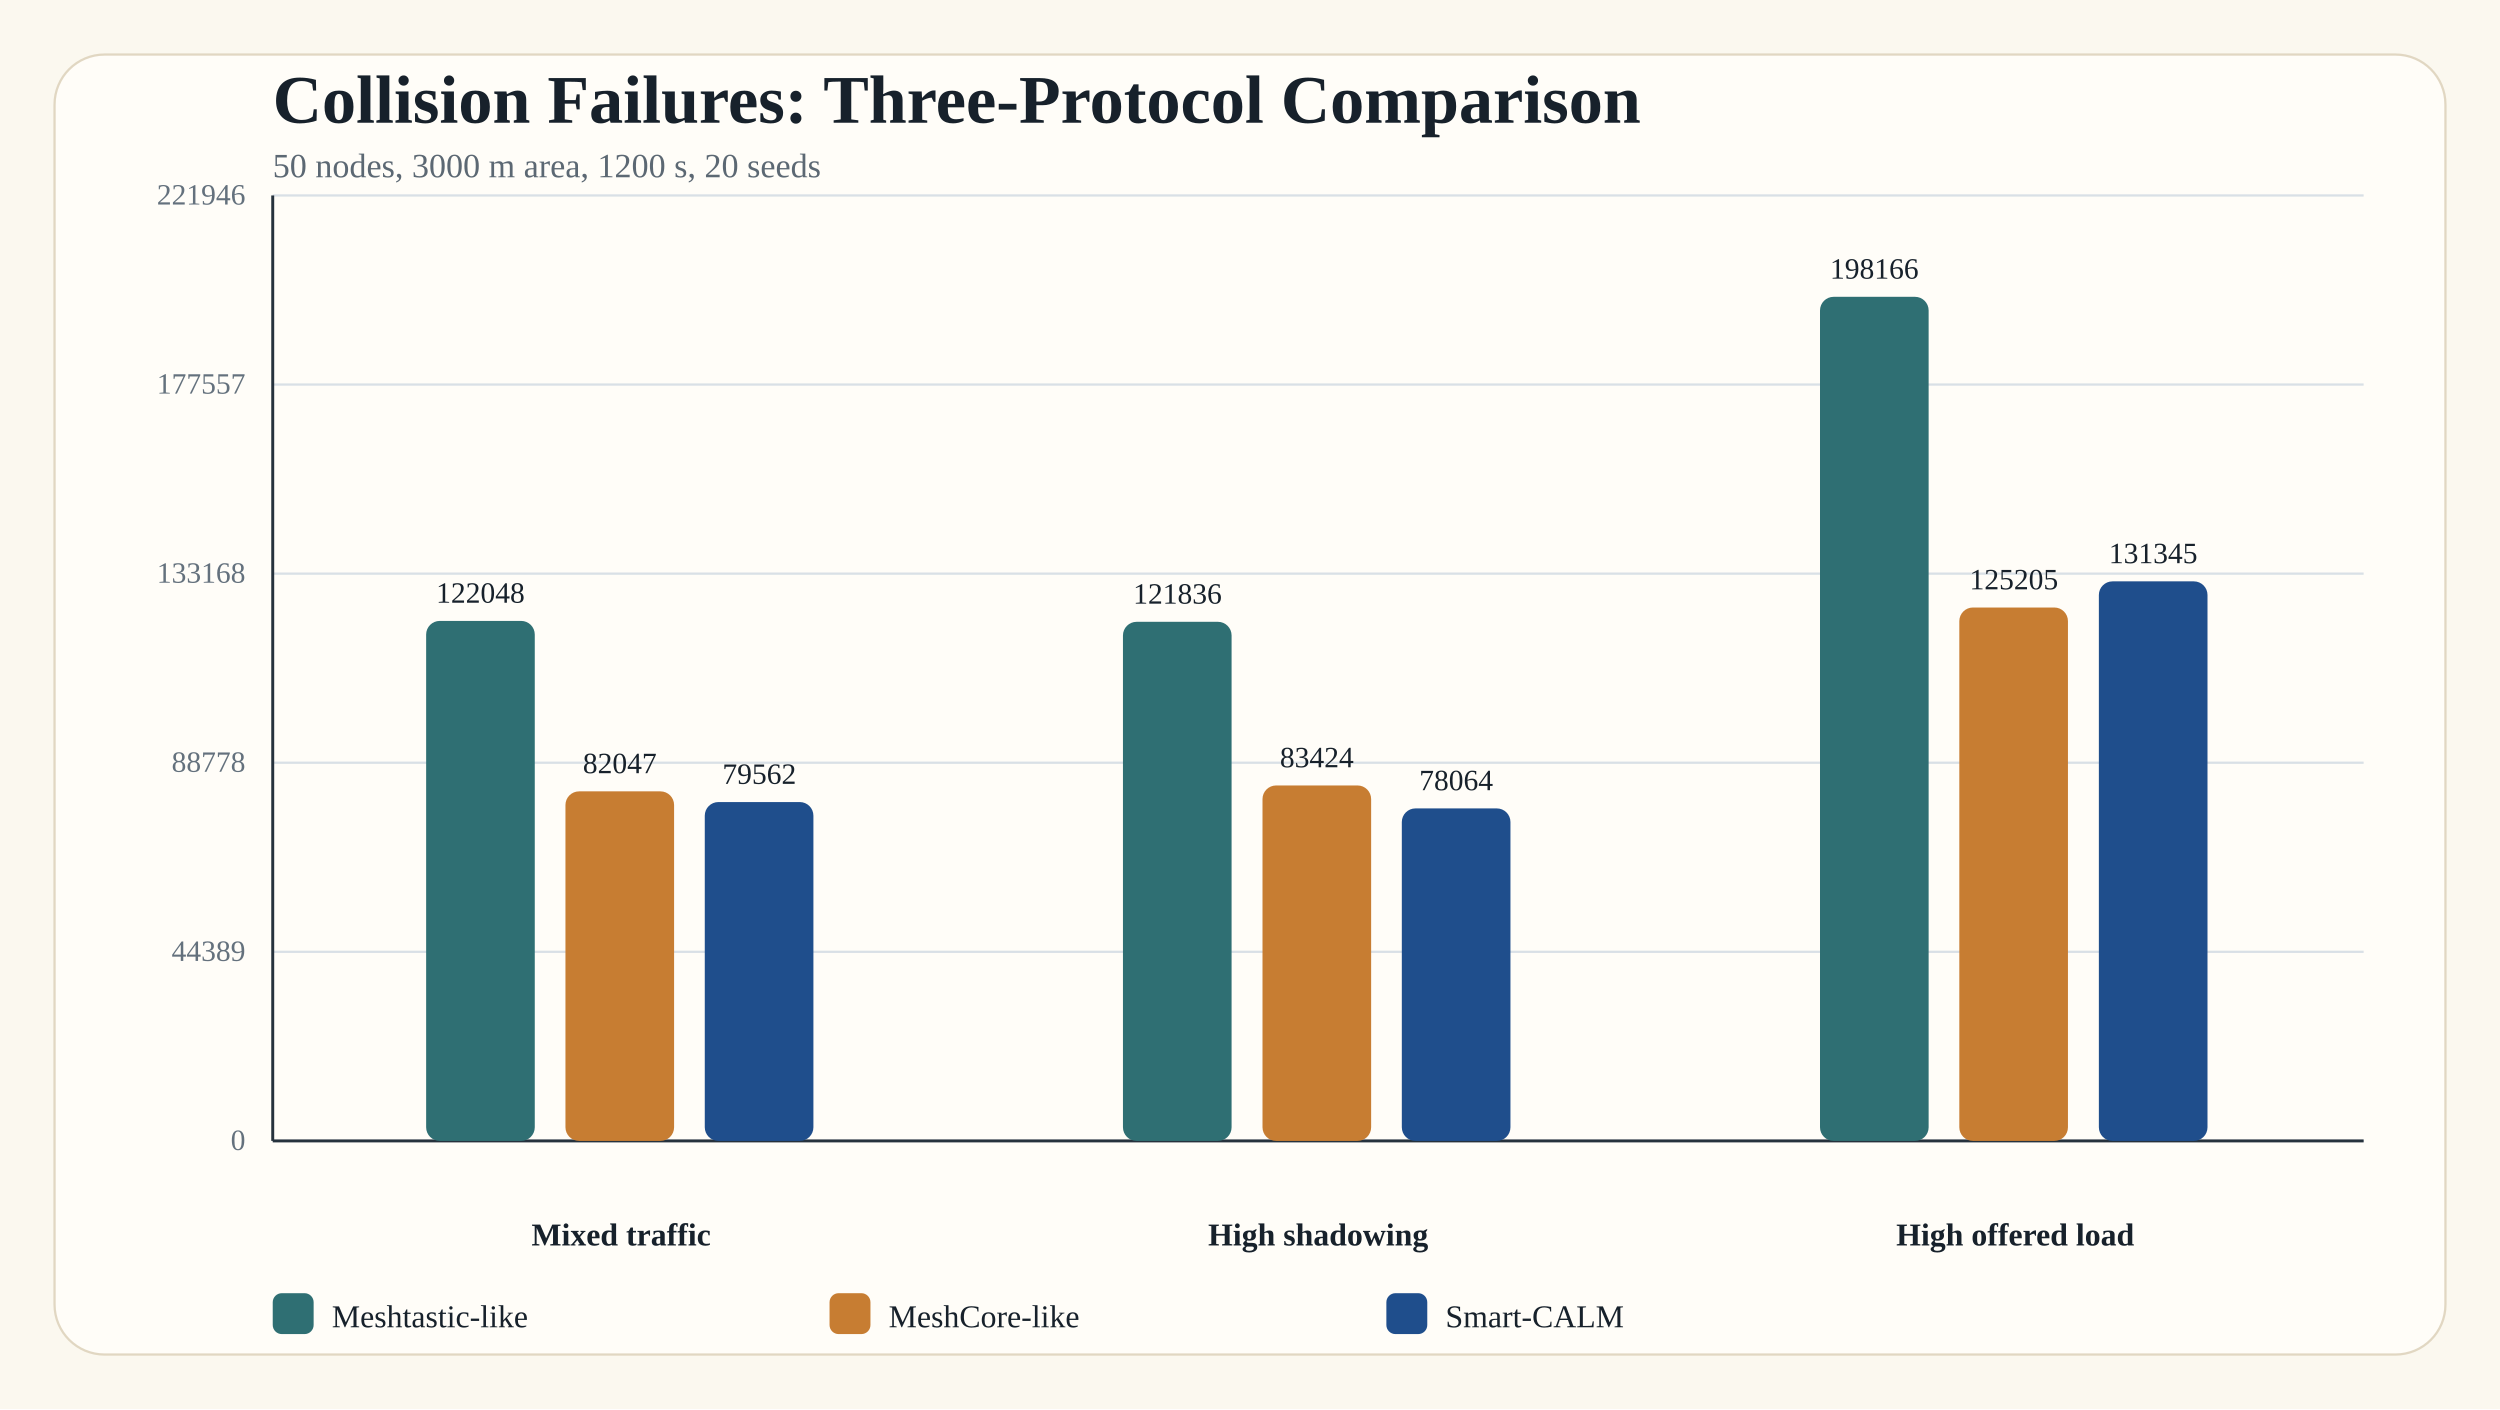
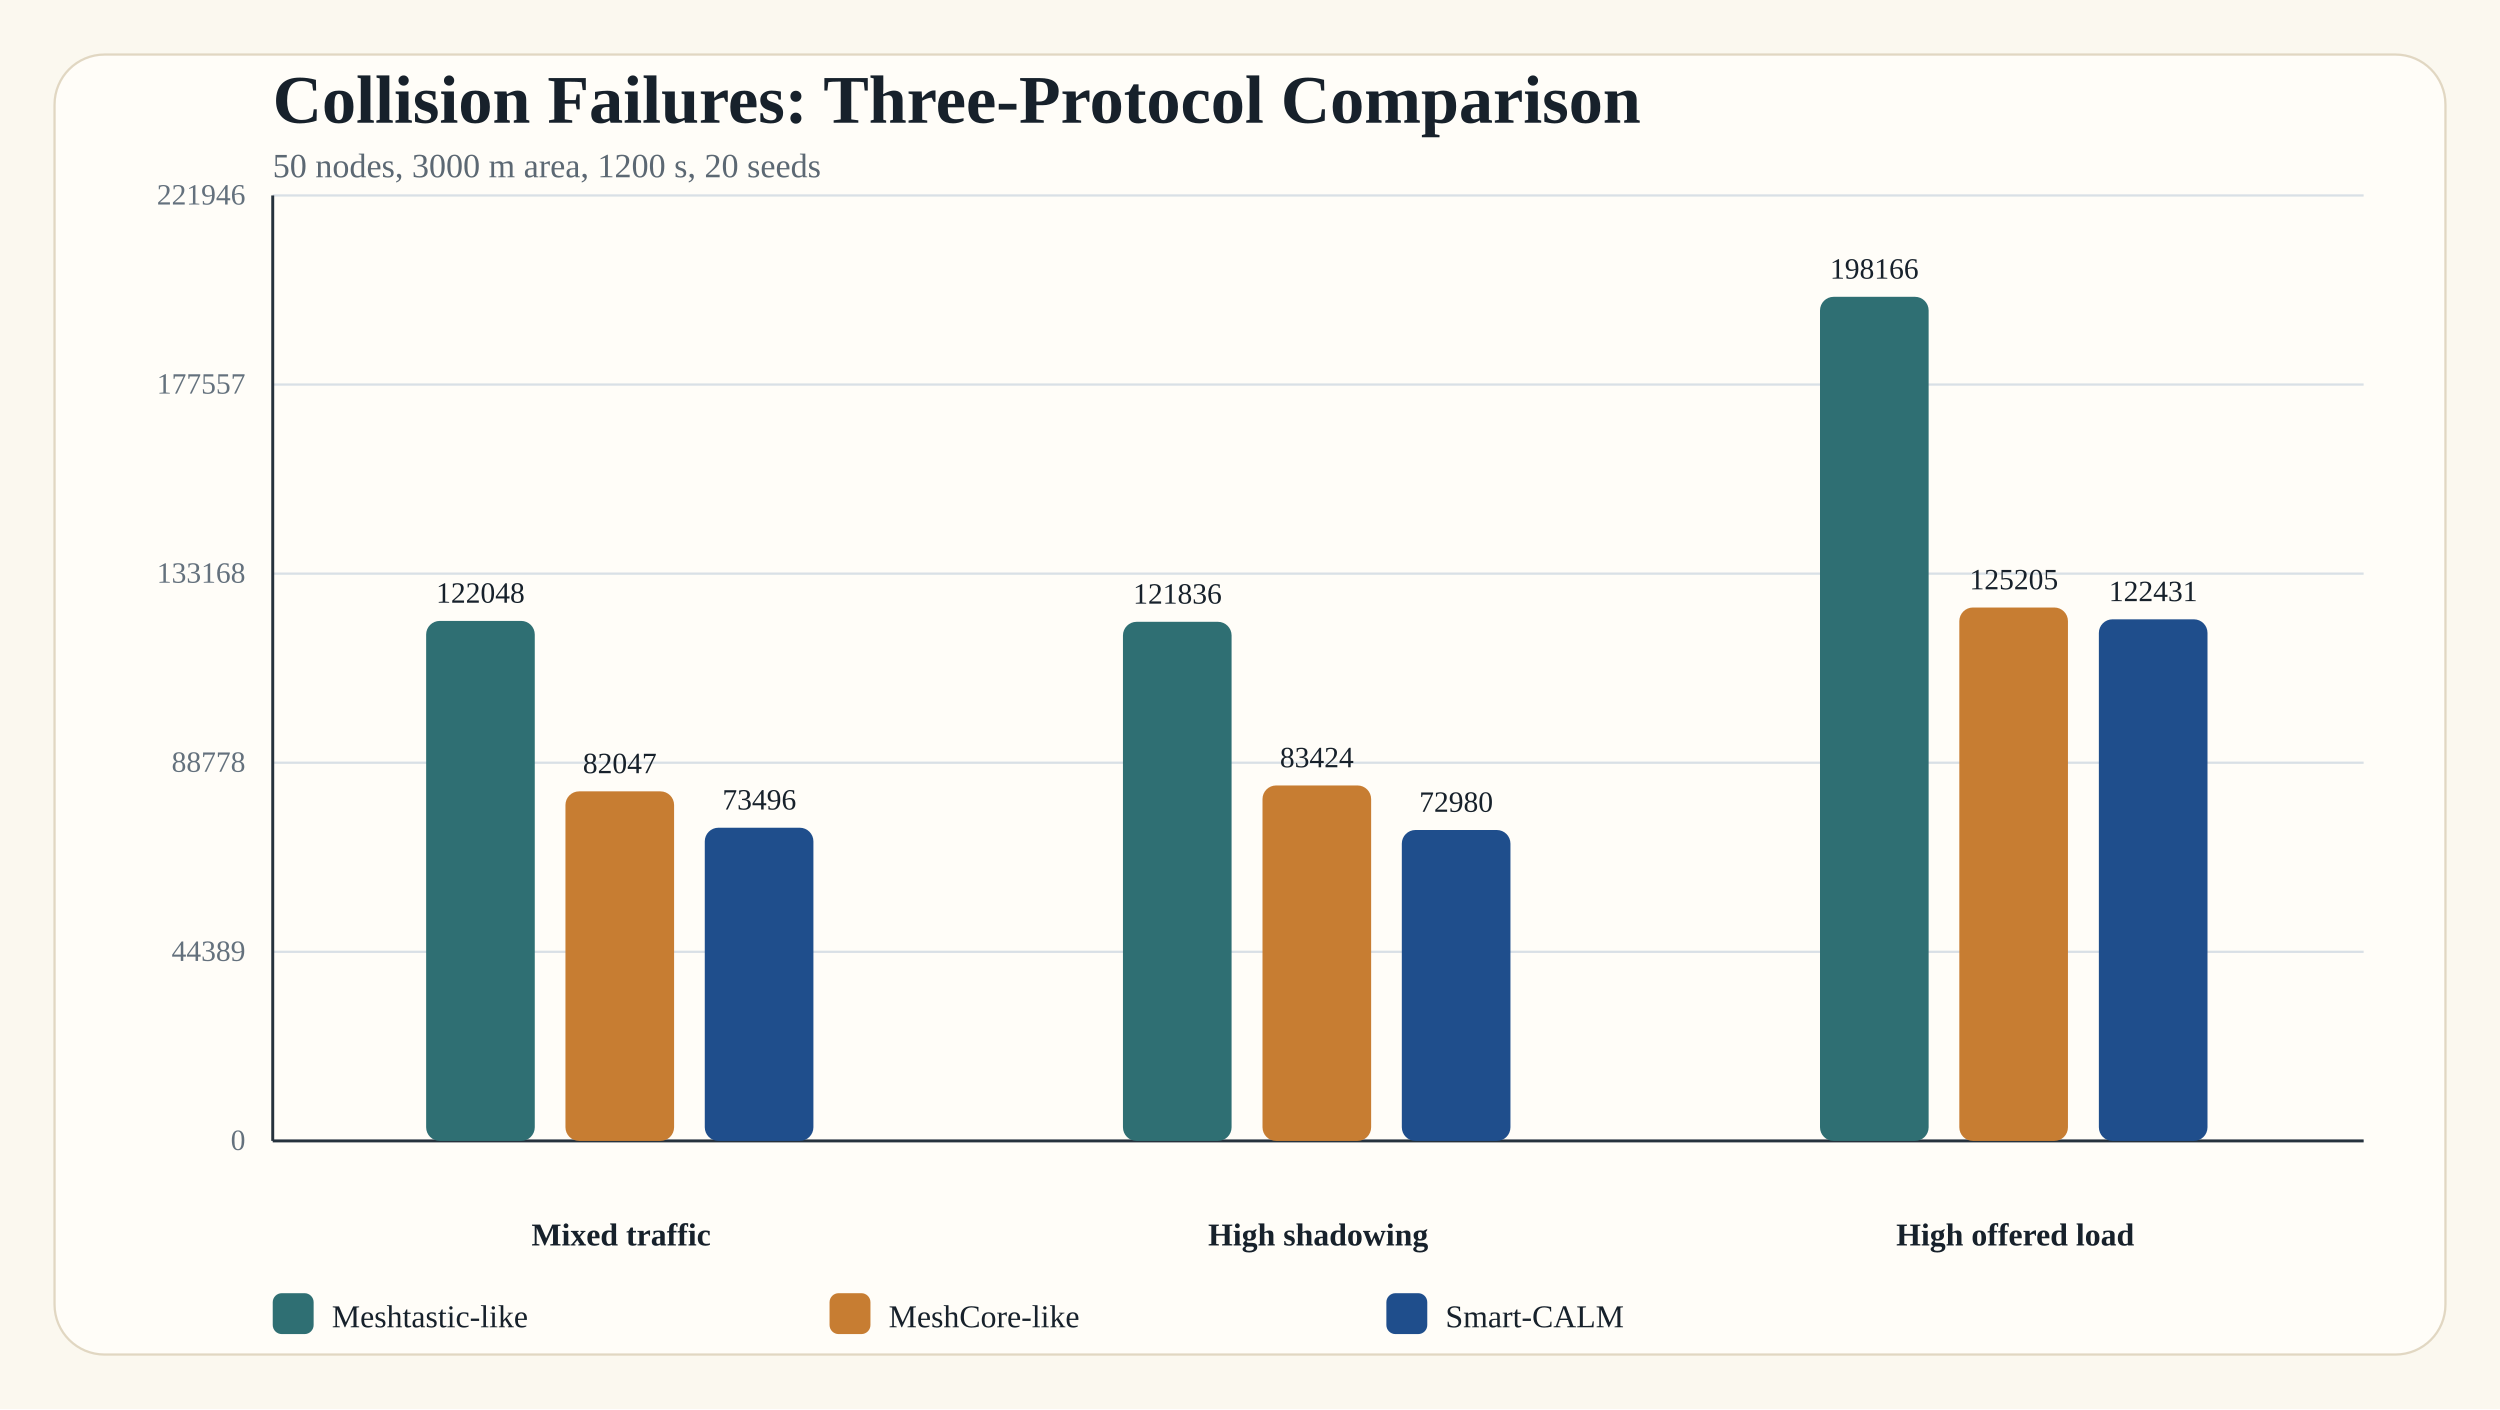
<svg xmlns="http://www.w3.org/2000/svg" width="1100" height="620" viewBox="0 0 1100 620">
  <style>
text{font-family:Georgia,'Times New Roman',serif;fill:#17212b}
.title{font-size:30px;font-weight:700}
.subtitle{font-size:15px;fill:#5c6873}
.axis{stroke:#26323d;stroke-width:1.3}
.grid{stroke:#d9e0e6;stroke-width:1}
.tick{font-size:13px;fill:#64717d}
.label{font-size:14px;font-weight:600}
.value{font-size:13px;fill:#17212b}
.legend{font-size:14px}
</style>
  <rect width="100%" height="100%" fill="#fbf8ef" />
  <rect x="24" y="24" width="1052" height="572" rx="22" fill="#fffdf8" stroke="#e1d7c2" />
  <text x="120" y="54" class="title">Collision Failures: Three-Protocol Comparison</text>
  <text x="120" y="78" class="subtitle">50 nodes, 3000 m area, 1200 s, 20 seeds</text>
  <line x1="120" y1="502.0" x2="1040" y2="502.0" class="grid" />
  <text x="108" y="506.0" text-anchor="end" class="tick">0</text>
  <line x1="120" y1="418.8" x2="1040" y2="418.8" class="grid" />
  <text x="108" y="422.8" text-anchor="end" class="tick">44389</text>
  <line x1="120" y1="335.6" x2="1040" y2="335.6" class="grid" />
  <text x="108" y="339.6" text-anchor="end" class="tick">88778</text>
  <line x1="120" y1="252.4" x2="1040" y2="252.4" class="grid" />
  <text x="108" y="256.4" text-anchor="end" class="tick">133168</text>
  <line x1="120" y1="169.2" x2="1040" y2="169.2" class="grid" />
  <text x="108" y="173.2" text-anchor="end" class="tick">177557</text>
  <line x1="120" y1="86.0" x2="1040" y2="86.0" class="grid" />
  <text x="108" y="90.0" text-anchor="end" class="tick">221946</text>
  <line x1="120" y1="86" x2="120" y2="502" class="axis" />
  <line x1="120" y1="502" x2="1040" y2="502" class="axis" />
  <rect x="187.5" y="273.2" width="47.8" height="228.8" rx="6" fill="#2f6f73" />
  <text x="211.4" y="265.2" text-anchor="middle" class="value">122048</text>
  <rect x="248.8" y="348.2" width="47.8" height="153.8" rx="6" fill="#c77d32" />
  <text x="272.7" y="340.2" text-anchor="middle" class="value">82047</text>
-   <rect x="310.1" y="352.9" width="47.8" height="149.1" rx="6" fill="#1f4e8c" />
-   <text x="334.1" y="344.9" text-anchor="middle" class="value">79562</text>
+   <rect x="310.1" y="364.2" width="47.8" height="137.8" rx="6" fill="#1f4e8c" />
+   <text x="334.1" y="356.2" text-anchor="middle" class="value">73496</text>
  <text x="273.3" y="548" text-anchor="middle" class="label">Mixed traffic</text>
  <rect x="494.1" y="273.6" width="47.8" height="228.4" rx="6" fill="#2f6f73" />
  <text x="518.1" y="265.6" text-anchor="middle" class="value">121836</text>
  <rect x="555.5" y="345.6" width="47.8" height="156.4" rx="6" fill="#c77d32" />
  <text x="579.4" y="337.6" text-anchor="middle" class="value">83424</text>
-   <rect x="616.8" y="355.7" width="47.8" height="146.3" rx="6" fill="#1f4e8c" />
-   <text x="640.7" y="347.7" text-anchor="middle" class="value">78064</text>
+   <rect x="616.8" y="365.2" width="47.8" height="136.8" rx="6" fill="#1f4e8c" />
+   <text x="640.7" y="357.2" text-anchor="middle" class="value">72980</text>
  <text x="580.0" y="548" text-anchor="middle" class="label">High shadowing</text>
  <rect x="800.8" y="130.6" width="47.8" height="371.4" rx="6" fill="#2f6f73" />
  <text x="824.7" y="122.6" text-anchor="middle" class="value">198166</text>
  <rect x="862.1" y="267.3" width="47.8" height="234.7" rx="6" fill="#c77d32" />
  <text x="886.1" y="259.3" text-anchor="middle" class="value">125205</text>
-   <rect x="923.5" y="255.8" width="47.8" height="246.2" rx="6" fill="#1f4e8c" />
-   <text x="947.4" y="247.8" text-anchor="middle" class="value">131345</text>
+   <rect x="923.5" y="272.5" width="47.8" height="229.5" rx="6" fill="#1f4e8c" />
+   <text x="947.4" y="264.5" text-anchor="middle" class="value">122431</text>
  <text x="886.7" y="548" text-anchor="middle" class="label">High offered load</text>
  <rect x="120" y="569" width="18" height="18" rx="4" fill="#2f6f73" />
  <text x="146" y="584" class="legend">Meshtastic-like</text>
  <rect x="365" y="569" width="18" height="18" rx="4" fill="#c77d32" />
  <text x="391" y="584" class="legend">MeshCore-like</text>
  <rect x="610" y="569" width="18" height="18" rx="4" fill="#1f4e8c" />
  <text x="636" y="584" class="legend">Smart-CALM</text>
</svg>
